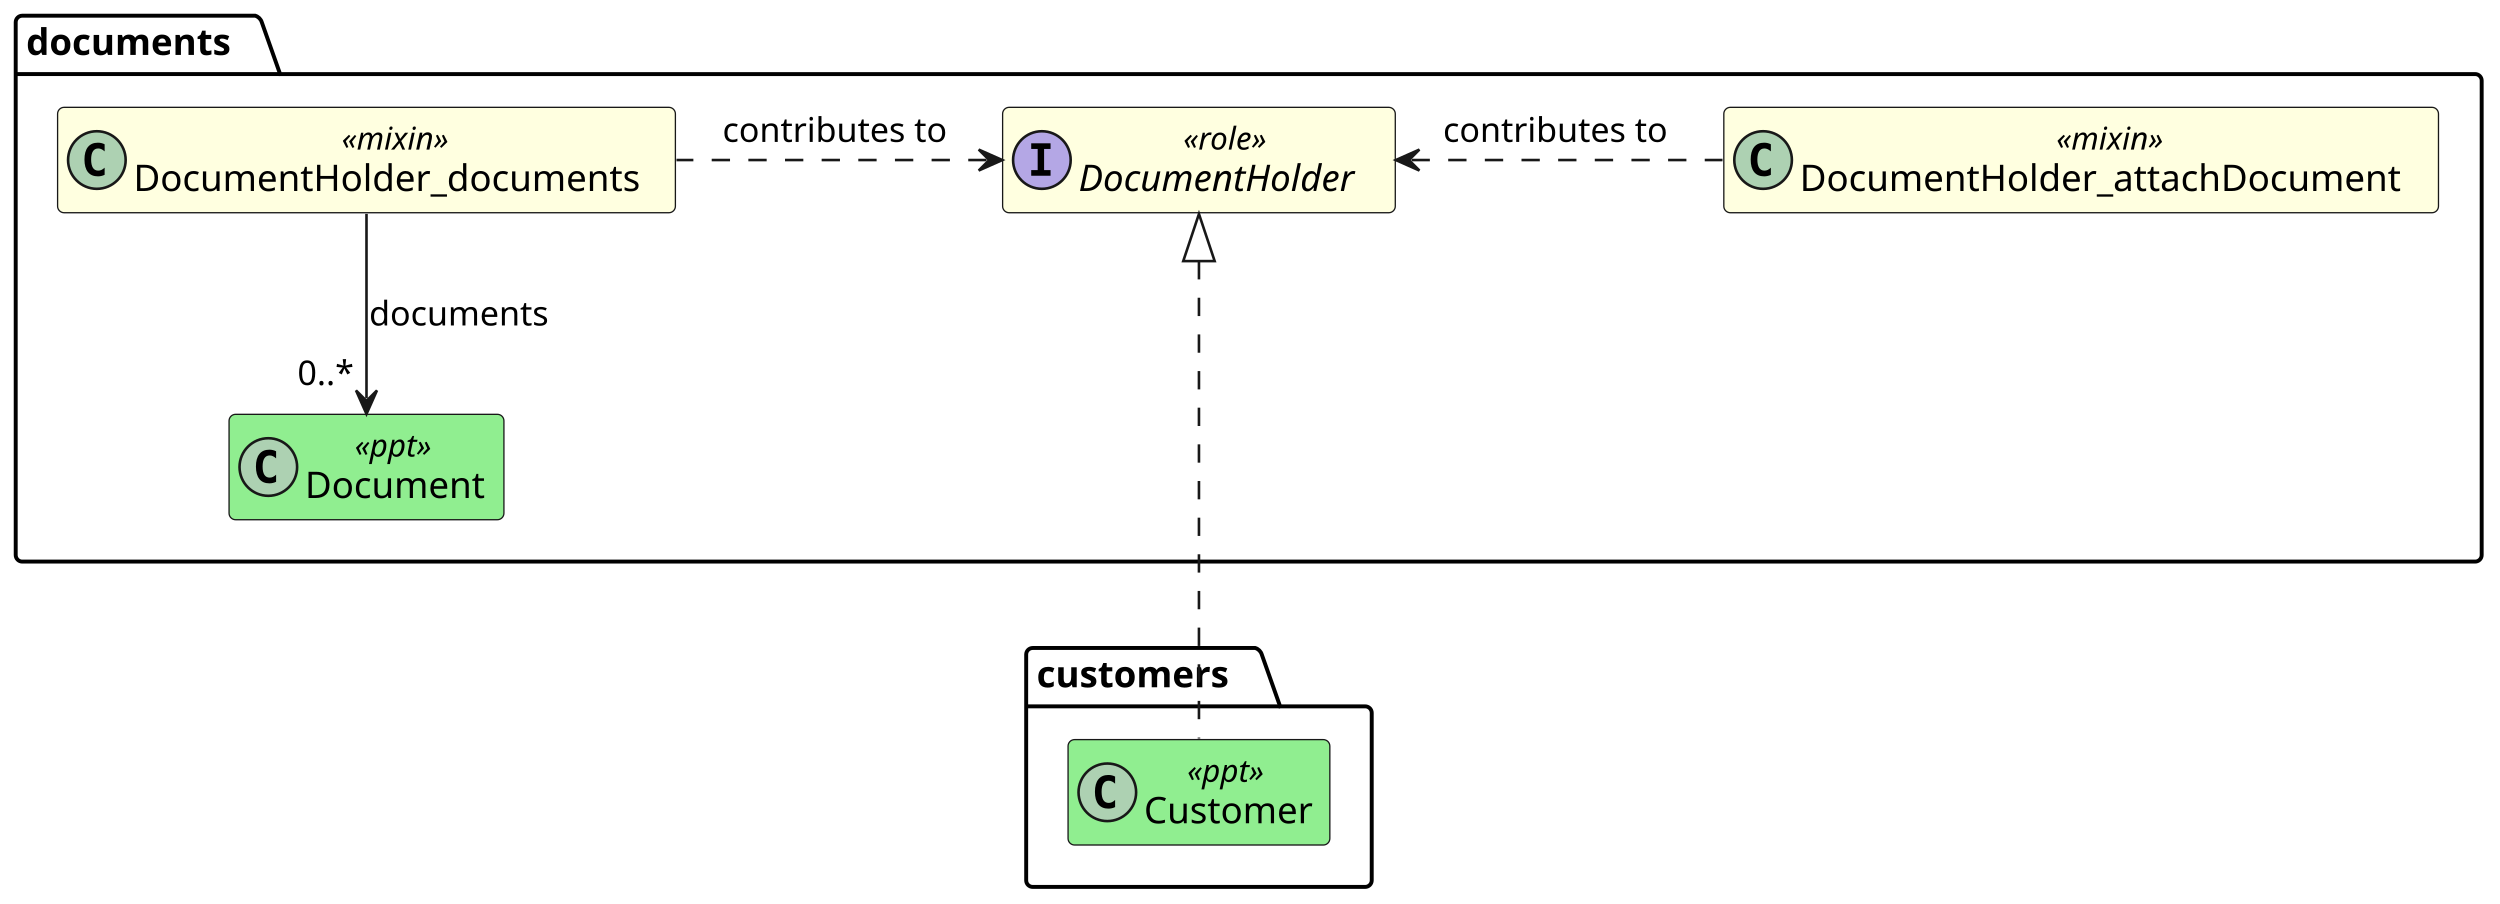
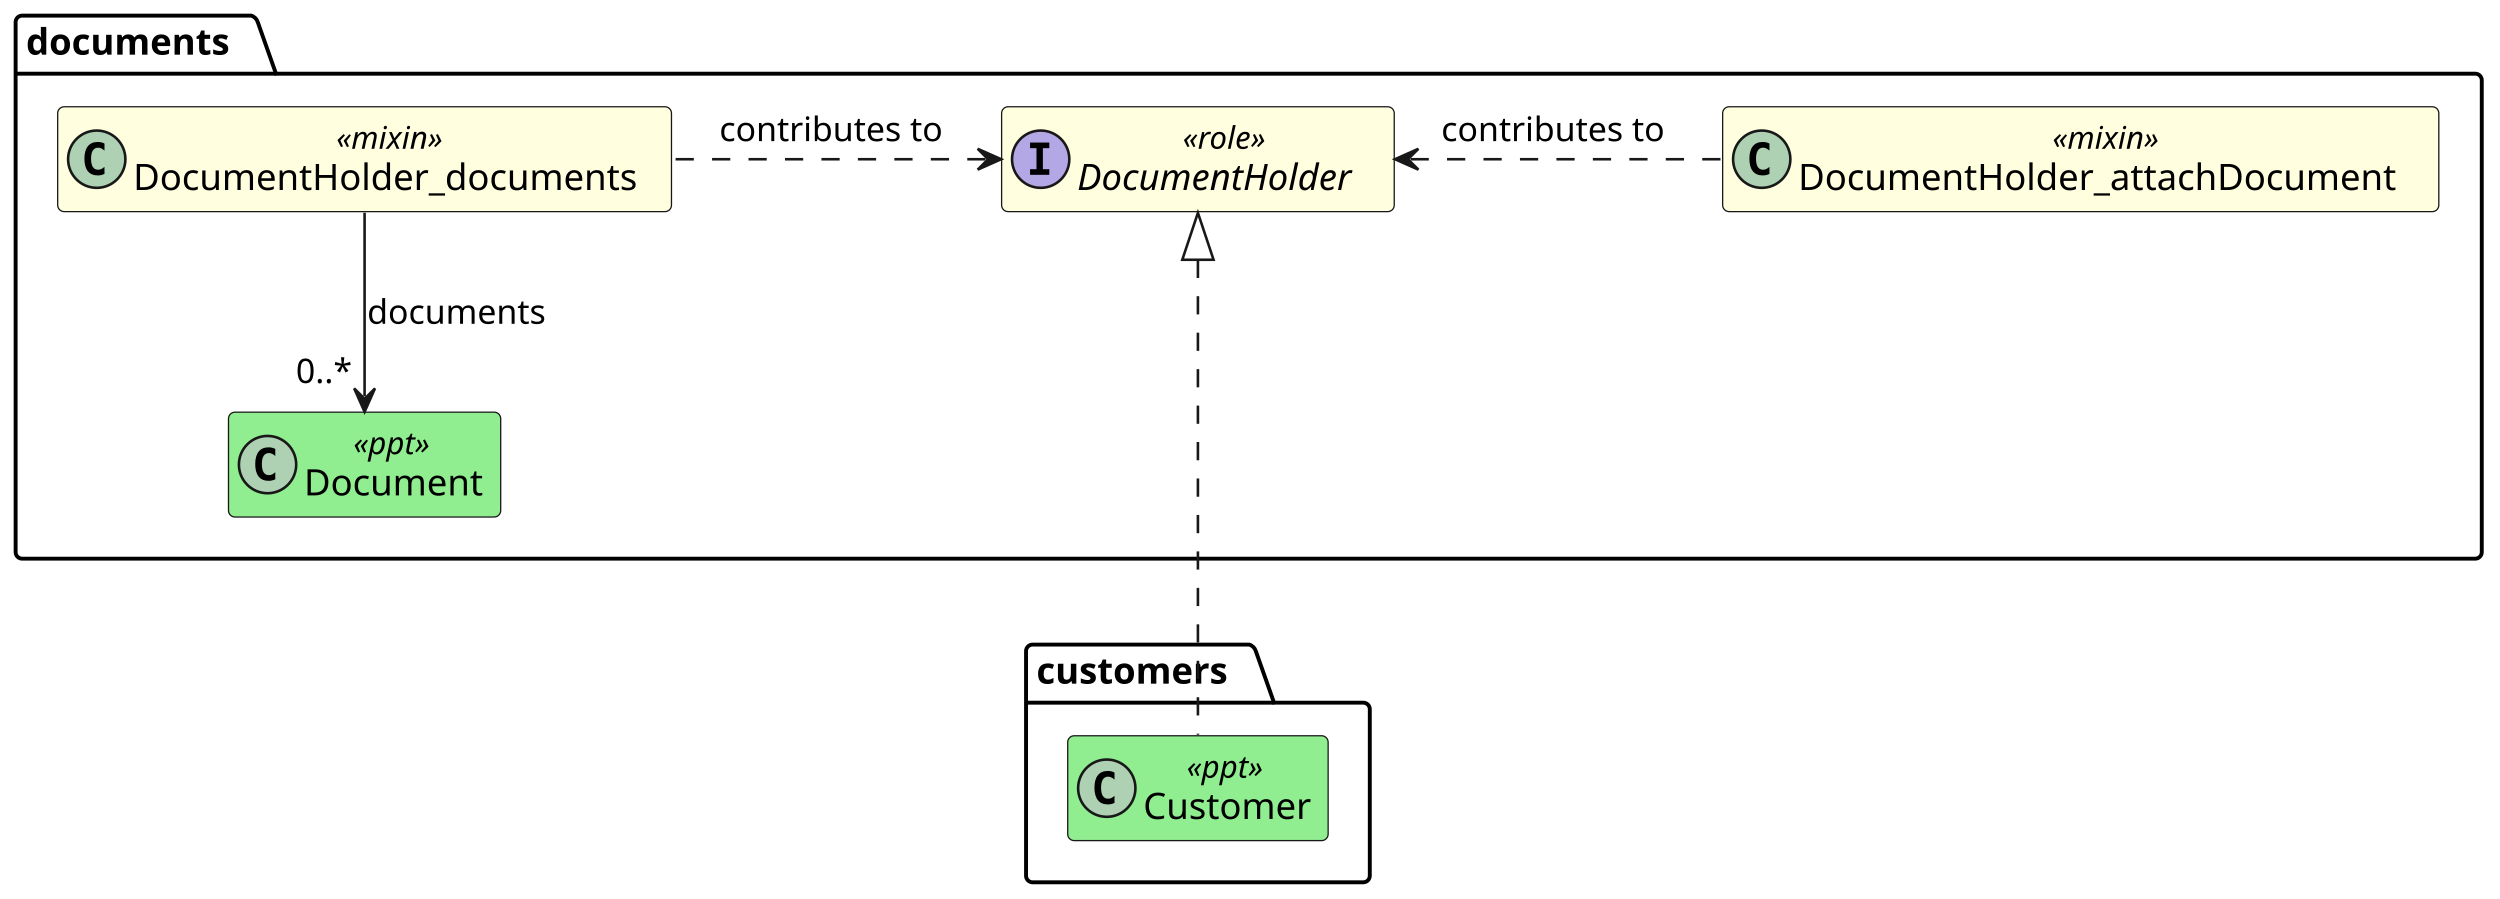
- <svg xmlns="http://www.w3.org/2000/svg" contentStyleType="text/css" height="345px" preserveAspectRatio="none" style="width:955px;height:345px;background:#FFFFFF;" version="1.1" viewBox="0 0 955 345" width="955px" zoomAndPan="magnify">
+ <svg xmlns="http://www.w3.org/2000/svg" contentStyleType="text/css" data-diagram-type="CLASS" height="345px" preserveAspectRatio="none" style="width:960px;height:345px;background:#FFFFFF;" version="1.1" viewBox="0 0 960 345" width="960px" zoomAndPan="magnify">
  <defs />
  <g>
-     <g id="cluster_documents">
-       <path d="M8.5,6 L97.5,6 A3.75,3.75 0 0 1 100,8.5 L107,28.297 L945.5,28.297 A2.5,2.5 0 0 1 948,30.797 L948,212.03 A2.5,2.5 0 0 1 945.5,214.53 L8.5,214.53 A2.5,2.5 0 0 1 6,212.03 L6,8.5 A2.5,2.5 0 0 1 8.5,6 " fill="none" style="stroke:#000000;stroke-width:1.5;" />
-       <line style="stroke:#000000;stroke-width:1.5;" x1="6" x2="107" y1="28.297" y2="28.297" />
-       <text fill="#000000" font-family="sans-serif" font-size="14" font-weight="bold" lengthAdjust="spacing" textLength="88" x="10" y="20.995">documents</text>
+     <g class="cluster" data-entity="documents" data-source-line="19" data-uid="ent0002" id="cluster_documents">
+       <path d="M8.5,6 L96.481,6 A3.75,3.75 0 0 1 98.981,8.5 L105.981,28.297 L950.5,28.297 A2.5,2.5 0 0 1 953,30.797 L953,212.03 A2.5,2.5 0 0 1 950.5,214.53 L8.5,214.53 A2.5,2.5 0 0 1 6,212.03 L6,8.5 A2.5,2.5 0 0 1 8.5,6" fill="none" style="stroke:#000000;stroke-width:1.5;" />
+       <line style="stroke:#000000;stroke-width:1.5;" x1="6" x2="105.981" y1="28.297" y2="28.297" />
+       <text fill="#000000" font-family="sans-serif" font-size="14" font-weight="bold" lengthAdjust="spacing" textLength="86.981" x="10" y="20.995">documents</text>
    </g>
-     <g id="cluster_customers">
-       <path d="M394.5,247.53 L479.5,247.53 A3.75,3.75 0 0 1 482,250.03 L489,269.827 L521.5,269.827 A2.5,2.5 0 0 1 524,272.327 L524,336.3 A2.5,2.5 0 0 1 521.5,338.8 L394.5,338.8 A2.5,2.5 0 0 1 392,336.3 L392,250.03 A2.5,2.5 0 0 1 394.5,247.53 " fill="none" style="stroke:#000000;stroke-width:1.5;" />
-       <line style="stroke:#000000;stroke-width:1.5;" x1="392" x2="489" y1="269.827" y2="269.827" />
-       <text fill="#000000" font-family="sans-serif" font-size="14" font-weight="bold" lengthAdjust="spacing" textLength="84" x="396" y="262.525">customers</text>
+     <g class="cluster" data-entity="customers" data-source-line="29" data-uid="ent0012" id="cluster_customers">
+       <path d="M396.5,247.53 L479.729,247.53 A3.75,3.75 0 0 1 482.229,250.03 L489.229,269.827 L523.5,269.827 A2.5,2.5 0 0 1 526,272.327 L526,336.3 A2.5,2.5 0 0 1 523.5,338.8 L396.5,338.8 A2.5,2.5 0 0 1 394,336.3 L394,250.03 A2.5,2.5 0 0 1 396.5,247.53" fill="none" style="stroke:#000000;stroke-width:1.5;" />
+       <line style="stroke:#000000;stroke-width:1.5;" x1="394" x2="489.229" y1="269.827" y2="269.827" />
+       <text fill="#000000" font-family="sans-serif" font-size="14" font-weight="bold" lengthAdjust="spacing" textLength="82.23" x="398" y="262.525">customers</text>
    </g>
-     <g id="elem_DocumentHolder">
-       <rect codeLine="20" fill="#FFFFE0" height="40.266" id="DocumentHolder" rx="2.5" ry="2.5" style="stroke:#181818;stroke-width:0.5;" width="150" x="383" y="41" />
-       <ellipse cx="398" cy="61.133" fill="#B4A7E5" rx="11" ry="11" style="stroke:#181818;stroke-width:1.0;" />
-       <path d="M393.922,56.898 L393.922,54.742 L401.312,54.742 L401.312,56.898 L398.844,56.898 L398.844,64.977 L401.312,64.977 L401.312,67.133 L393.922,67.133 L393.922,64.977 L396.391,64.977 L396.391,56.898 L393.922,56.898 Z " fill="#000000" />
-       <text fill="#000000" font-family="sans-serif" font-size="12" font-style="italic" lengthAdjust="spacing" textLength="38" x="452" y="57.139">«role»</text>
-       <text fill="#000000" font-family="sans-serif" font-size="14" font-style="italic" lengthAdjust="spacing" textLength="118" x="412" y="72.964">DocumentHolder</text>
+     <g class="entity" data-entity="DocumentHolder" data-source-line="20" data-uid="ent0003" id="entity_DocumentHolder">
+       <rect fill="#FFFFE0" height="40.266" rx="2.5" ry="2.5" style="stroke:#181818;stroke-width:0.5;" width="150.768" x="384.62" y="41" />
+       <ellipse cx="399.62" cy="61.133" fill="#B4A7E5" rx="11" ry="11" style="stroke:#181818;stroke-width:1;" />
+       <path d="M395.542,56.898 L395.542,54.742 L402.933,54.742 L402.933,56.898 L400.464,56.898 L400.464,64.977 L402.933,64.977 L402.933,67.133 L395.542,67.133 L395.542,64.977 L398.011,64.977 L398.011,56.898 L395.542,56.898 Z " fill="#000000" />
+       <text fill="#000000" font-family="sans-serif" font-size="12" font-style="italic" lengthAdjust="spacing" textLength="37.676" x="454.166" y="57.139">«role»</text>
+       <text fill="#000000" font-family="sans-serif" font-size="14" font-style="italic" lengthAdjust="spacing" textLength="118.768" x="413.62" y="72.964">DocumentHolder</text>
    </g>
-     <g id="elem_DocumentHolder_documents">
-       <rect codeLine="21" fill="#FFFFE0" height="40.266" id="DocumentHolder_documents" rx="2.5" ry="2.5" style="stroke:#181818;stroke-width:0.5;" width="236" x="22" y="41" />
-       <ellipse cx="37" cy="61.133" fill="#ADD1B2" rx="11" ry="11" style="stroke:#181818;stroke-width:1.0;" />
-       <path d="M39.969,66.773 Q39.391,67.07 38.75,67.211 Q38.109,67.367 37.406,67.367 Q34.906,67.367 33.578,65.727 Q32.266,64.07 32.266,60.945 Q32.266,57.82 33.578,56.164 Q34.906,54.508 37.406,54.508 Q38.109,54.508 38.75,54.664 Q39.406,54.82 39.969,55.117 L39.969,57.836 Q39.344,57.258 38.75,56.992 Q38.156,56.711 37.531,56.711 Q36.188,56.711 35.5,57.789 Q34.812,58.852 34.812,60.945 Q34.812,63.039 35.5,64.117 Q36.188,65.18 37.531,65.18 Q38.156,65.18 38.75,64.914 Q39.344,64.633 39.969,64.055 L39.969,66.773 Z " fill="#000000" />
-       <text fill="#000000" font-family="sans-serif" font-size="12" font-style="italic" lengthAdjust="spacing" textLength="45" x="130.5" y="57.139">«mixin»</text>
-       <text fill="#000000" font-family="sans-serif" font-size="14" lengthAdjust="spacing" textLength="204" x="51" y="72.964">DocumentHolder_documents</text>
+     <g class="entity" data-entity="DocumentHolder_documents" data-source-line="21" data-uid="ent0004" id="entity_DocumentHolder_documents">
+       <rect fill="#FFFFE0" height="40.266" rx="2.5" ry="2.5" style="stroke:#181818;stroke-width:0.5;" width="235.697" x="22.15" y="41" />
+       <ellipse cx="37.15" cy="61.133" fill="#ADD1B2" rx="11" ry="11" style="stroke:#181818;stroke-width:1;" />
+       <path d="M40.119,66.773 Q39.541,67.07 38.9,67.211 Q38.259,67.367 37.556,67.367 Q35.056,67.367 33.728,65.727 Q32.416,64.07 32.416,60.945 Q32.416,57.82 33.728,56.164 Q35.056,54.508 37.556,54.508 Q38.259,54.508 38.9,54.664 Q39.556,54.82 40.119,55.117 L40.119,57.836 Q39.494,57.258 38.9,56.992 Q38.306,56.711 37.681,56.711 Q36.337,56.711 35.65,57.789 Q34.962,58.852 34.962,60.945 Q34.962,63.039 35.65,64.117 Q36.337,65.18 37.681,65.18 Q38.306,65.18 38.9,64.914 Q39.494,64.633 40.119,64.055 L40.119,66.773 Z " fill="#000000" />
+       <text fill="#000000" font-family="sans-serif" font-size="12" font-style="italic" lengthAdjust="spacing" textLength="47.748" x="129.125" y="57.139">«mixin»</text>
+       <text fill="#000000" font-family="sans-serif" font-size="14" lengthAdjust="spacing" textLength="203.697" x="51.15" y="72.964">DocumentHolder_documents</text>
    </g>
-     <g id="elem_DocumentHolder_attachDocument">
-       <rect codeLine="22" fill="#FFFFE0" height="40.266" id="DocumentHolder_attachDocument" rx="2.5" ry="2.5" style="stroke:#181818;stroke-width:0.5;" width="273" x="658.5" y="41" />
-       <ellipse cx="673.5" cy="61.133" fill="#ADD1B2" rx="11" ry="11" style="stroke:#181818;stroke-width:1.0;" />
-       <path d="M676.469,66.773 Q675.891,67.07 675.25,67.211 Q674.609,67.367 673.906,67.367 Q671.406,67.367 670.078,65.727 Q668.766,64.07 668.766,60.945 Q668.766,57.82 670.078,56.164 Q671.406,54.508 673.906,54.508 Q674.609,54.508 675.25,54.664 Q675.906,54.82 676.469,55.117 L676.469,57.836 Q675.844,57.258 675.25,56.992 Q674.656,56.711 674.031,56.711 Q672.688,56.711 672,57.789 Q671.312,58.852 671.312,60.945 Q671.312,63.039 672,64.117 Q672.688,65.18 674.031,65.18 Q674.656,65.18 675.25,64.914 Q675.844,64.633 676.469,64.055 L676.469,66.773 Z " fill="#000000" />
-       <text fill="#000000" font-family="sans-serif" font-size="12" font-style="italic" lengthAdjust="spacing" textLength="45" x="785.5" y="57.139">«mixin»</text>
-       <text fill="#000000" font-family="sans-serif" font-size="14" lengthAdjust="spacing" textLength="241" x="687.5" y="72.964">DocumentHolder_attachDocument</text>
+     <g class="entity" data-entity="DocumentHolder_attachDocument" data-source-line="22" data-uid="ent0005" id="entity_DocumentHolder_attachDocument">
+       <rect fill="#FFFFE0" height="40.266" rx="2.5" ry="2.5" style="stroke:#181818;stroke-width:0.5;" width="275.004" x="661.5" y="41" />
+       <ellipse cx="676.5" cy="61.133" fill="#ADD1B2" rx="11" ry="11" style="stroke:#181818;stroke-width:1;" />
+       <path d="M679.469,66.773 Q678.891,67.07 678.25,67.211 Q677.609,67.367 676.906,67.367 Q674.406,67.367 673.078,65.727 Q671.766,64.07 671.766,60.945 Q671.766,57.82 673.078,56.164 Q674.406,54.508 676.906,54.508 Q677.609,54.508 678.25,54.664 Q678.906,54.82 679.469,55.117 L679.469,57.836 Q678.844,57.258 678.25,56.992 Q677.656,56.711 677.031,56.711 Q675.688,56.711 675,57.789 Q674.312,58.852 674.312,60.945 Q674.312,63.039 675,64.117 Q675.688,65.18 677.031,65.18 Q677.656,65.18 678.25,64.914 Q678.844,64.633 679.469,64.055 L679.469,66.773 Z " fill="#000000" />
+       <text fill="#000000" font-family="sans-serif" font-size="12" font-style="italic" lengthAdjust="spacing" textLength="47.748" x="788.128" y="57.139">«mixin»</text>
+       <text fill="#000000" font-family="sans-serif" font-size="14" lengthAdjust="spacing" textLength="243.004" x="690.5" y="72.964">DocumentHolder_attachDocument</text>
    </g>
-     <g id="elem_Document">
-       <rect codeLine="23" fill="#90EE90" height="40.266" id="Document" rx="2.5" ry="2.5" style="stroke:#181818;stroke-width:0.5;" width="105" x="87.5" y="158.27" />
-       <ellipse cx="102.5" cy="178.403" fill="#ADD1B2" rx="11" ry="11" style="stroke:#181818;stroke-width:1.0;" />
-       <path d="M105.469,184.043 Q104.891,184.34 104.25,184.481 Q103.609,184.637 102.906,184.637 Q100.406,184.637 99.078,182.997 Q97.766,181.34 97.766,178.215 Q97.766,175.09 99.078,173.434 Q100.406,171.778 102.906,171.778 Q103.609,171.778 104.25,171.934 Q104.906,172.09 105.469,172.387 L105.469,175.106 Q104.844,174.528 104.25,174.262 Q103.656,173.981 103.031,173.981 Q101.688,173.981 101,175.059 Q100.312,176.122 100.312,178.215 Q100.312,180.309 101,181.387 Q101.688,182.45 103.031,182.45 Q103.656,182.45 104.25,182.184 Q104.844,181.903 105.469,181.325 L105.469,184.043 Z " fill="#000000" />
-       <text fill="#000000" font-family="sans-serif" font-size="12" font-style="italic" lengthAdjust="spacing" textLength="35" x="135.5" y="174.409">«ppt»</text>
-       <text fill="#000000" font-family="sans-serif" font-size="14" lengthAdjust="spacing" textLength="73" x="116.5" y="190.234">Document</text>
+     <g class="entity" data-entity="Document" data-source-line="23" data-uid="ent0006" id="entity_Document">
+       <rect fill="#90EE90" height="40.266" rx="2.5" ry="2.5" style="stroke:#181818;stroke-width:0.5;" width="104.529" x="87.74" y="158.27" />
+       <ellipse cx="102.74" cy="178.403" fill="#ADD1B2" rx="11" ry="11" style="stroke:#181818;stroke-width:1;" />
+       <path d="M105.709,184.043 Q105.131,184.34 104.49,184.481 Q103.849,184.637 103.146,184.637 Q100.646,184.637 99.318,182.997 Q98.006,181.34 98.006,178.215 Q98.006,175.09 99.318,173.434 Q100.646,171.778 103.146,171.778 Q103.849,171.778 104.49,171.934 Q105.146,172.09 105.709,172.387 L105.709,175.106 Q105.084,174.528 104.49,174.262 Q103.896,173.981 103.271,173.981 Q101.927,173.981 101.24,175.059 Q100.552,176.122 100.552,178.215 Q100.552,180.309 101.24,181.387 Q101.927,182.45 103.271,182.45 Q103.896,182.45 104.49,182.184 Q105.084,181.903 105.709,181.325 L105.709,184.043 Z " fill="#000000" />
+       <text fill="#000000" font-family="sans-serif" font-size="12" font-style="italic" lengthAdjust="spacing" textLength="34.623" x="135.693" y="174.409">«ppt»</text>
+       <text fill="#000000" font-family="sans-serif" font-size="14" lengthAdjust="spacing" textLength="72.529" x="116.74" y="190.234">Document</text>
    </g>
-     <g id="elem_Customer">
-       <rect codeLine="30" fill="#90EE90" height="40.266" id="Customer" rx="2.5" ry="2.5" style="stroke:#181818;stroke-width:0.5;" width="100" x="408" y="282.53" />
-       <ellipse cx="423" cy="302.663" fill="#ADD1B2" rx="11" ry="11" style="stroke:#181818;stroke-width:1.0;" />
-       <path d="M425.969,308.303 Q425.391,308.6 424.75,308.741 Q424.109,308.897 423.406,308.897 Q420.906,308.897 419.578,307.257 Q418.266,305.6 418.266,302.475 Q418.266,299.35 419.578,297.694 Q420.906,296.038 423.406,296.038 Q424.109,296.038 424.75,296.194 Q425.406,296.35 425.969,296.647 L425.969,299.366 Q425.344,298.788 424.75,298.522 Q424.156,298.241 423.531,298.241 Q422.188,298.241 421.5,299.319 Q420.812,300.382 420.812,302.475 Q420.812,304.569 421.5,305.647 Q422.188,306.71 423.531,306.71 Q424.156,306.71 424.75,306.444 Q425.344,306.163 425.969,305.585 L425.969,308.303 Z " fill="#000000" />
-       <text fill="#000000" font-family="sans-serif" font-size="12" font-style="italic" lengthAdjust="spacing" textLength="35" x="453.5" y="298.669">«ppt»</text>
-       <text fill="#000000" font-family="sans-serif" font-size="14" lengthAdjust="spacing" textLength="68" x="437" y="314.494">Customer</text>
+     <g class="entity" data-entity="Customer" data-source-line="30" data-uid="ent0013" id="entity_Customer">
+       <rect fill="#90EE90" height="40.266" rx="2.5" ry="2.5" style="stroke:#181818;stroke-width:0.5;" width="100.004" x="410" y="282.53" />
+       <ellipse cx="425" cy="302.663" fill="#ADD1B2" rx="11" ry="11" style="stroke:#181818;stroke-width:1;" />
+       <path d="M427.969,308.303 Q427.391,308.6 426.75,308.741 Q426.109,308.897 425.406,308.897 Q422.906,308.897 421.578,307.257 Q420.266,305.6 420.266,302.475 Q420.266,299.35 421.578,297.694 Q422.906,296.038 425.406,296.038 Q426.109,296.038 426.75,296.194 Q427.406,296.35 427.969,296.647 L427.969,299.366 Q427.344,298.788 426.75,298.522 Q426.156,298.241 425.531,298.241 Q424.188,298.241 423.5,299.319 Q422.812,300.382 422.812,302.475 Q422.812,304.569 423.5,305.647 Q424.188,306.71 425.531,306.71 Q426.156,306.71 426.75,306.444 Q427.344,306.163 427.969,305.585 L427.969,308.303 Z " fill="#000000" />
+       <text fill="#000000" font-family="sans-serif" font-size="12" font-style="italic" lengthAdjust="spacing" textLength="34.623" x="455.69" y="298.669">«ppt»</text>
+       <text fill="#000000" font-family="sans-serif" font-size="14" lengthAdjust="spacing" textLength="68.004" x="439" y="314.494">Customer</text>
    </g>
-     <g id="link_DocumentHolder_documents_Document">
-       <path codeLine="25" d="M140,81.69 C140,103.01 140,130.93 140,152.14 " fill="none" id="DocumentHolder_documents-to-Document" style="stroke:#181818;stroke-width:1.0;" />
-       <polygon fill="#181818" points="140,158.14,144,149.14,140,153.14,136,149.14,140,158.14" style="stroke:#181818;stroke-width:1.0;" />
-       <text fill="#000000" font-family="sans-serif" font-size="13" lengthAdjust="spacing" textLength="72" x="141" y="124.337">documents</text>
-       <text fill="#000000" font-family="sans-serif" font-size="13" lengthAdjust="spacing" textLength="23" x="113.622" y="147.071">0..*</text>
+     <g class="link" data-entity-1="DocumentHolder_documents" data-entity-2="Document" data-source-line="25" data-uid="lnk7" id="link_DocumentHolder_documents_Document">
+       <path codeLine="25" d="M140,81.69 C140,103.01 140,130.93 140,152.14" fill="none" id="DocumentHolder_documents-to-Document" style="stroke:#181818;stroke-width:1;" />
+       <polygon fill="#181818" points="140,158.14,144,149.14,140,153.14,136,149.14,140,158.14" style="stroke:#181818;stroke-width:1;" />
+       <text fill="#000000" font-family="sans-serif" font-size="13" lengthAdjust="spacing" textLength="72.363" x="141" y="124.337">documents</text>
+       <text fill="#000000" font-family="sans-serif" font-size="13" lengthAdjust="spacing" textLength="23.036" x="113.626" y="147.071">0..*</text>
    </g>
-     <g id="link_DocumentHolder_DocumentHolder_documents">
-       <path codeLine="26" d="M376.87,61.14 C339.75,61.14 300.09,61.14 258.41,61.14 " fill="none" id="DocumentHolder-backto-DocumentHolder_documents" style="stroke:#181818;stroke-width:1.0;stroke-dasharray:7.0,7.0;" />
-       <polygon fill="#181818" points="382.87,61.14,373.87,57.14,377.87,61.14,373.87,65.14,382.87,61.14" style="stroke:#181818;stroke-width:1.0;" />
-       <text fill="#000000" font-family="sans-serif" font-size="13" lengthAdjust="spacing" textLength="89" x="276" y="54.207">contributes to</text>
+     <g class="link" data-entity-1="DocumentHolder" data-entity-2="DocumentHolder_documents" data-source-line="26" data-uid="lnk9" id="link_DocumentHolder_DocumentHolder_documents">
+       <path codeLine="26" d="M378.43,61.14 C340.8,61.14 300.44,61.14 258.25,61.14" fill="none" id="DocumentHolder-backto-DocumentHolder_documents" style="stroke:#181818;stroke-width:1;stroke-dasharray:7.0,7.0;" />
+       <polygon fill="#181818" points="384.43,61.14,375.43,57.14,379.43,61.14,375.43,65.14,384.43,61.14" style="stroke:#181818;stroke-width:1;" />
+       <text fill="#000000" font-family="sans-serif" font-size="13" lengthAdjust="spacing" textLength="90.936" x="276.23" y="54.207">contributes to</text>
    </g>
-     <g id="link_DocumentHolder_DocumentHolder_attachDocument">
-       <path codeLine="27" d="M539.21,61.14 C575.97,61.14 615.38,61.14 658,61.14 " fill="none" id="DocumentHolder-backto-DocumentHolder_attachDocument" style="stroke:#181818;stroke-width:1.0;stroke-dasharray:7.0,7.0;" />
-       <polygon fill="#181818" points="533.21,61.14,542.21,65.14,538.21,61.14,542.21,57.14,533.21,61.14" style="stroke:#181818;stroke-width:1.0;" />
-       <text fill="#000000" font-family="sans-serif" font-size="13" lengthAdjust="spacing" textLength="89" x="551.25" y="54.207">contributes to</text>
+     <g class="link" data-entity-1="DocumentHolder" data-entity-2="DocumentHolder_attachDocument" data-source-line="27" data-uid="lnk11" id="link_DocumentHolder_DocumentHolder_attachDocument">
+       <path codeLine="27" d="M541.66,61.14 C578.64,61.14 618.32,61.14 661.19,61.14" fill="none" id="DocumentHolder-backto-DocumentHolder_attachDocument" style="stroke:#181818;stroke-width:1;stroke-dasharray:7.0,7.0;" />
+       <polygon fill="#181818" points="535.66,61.14,544.66,65.14,540.66,61.14,544.66,57.14,535.66,61.14" style="stroke:#181818;stroke-width:1;" />
+       <text fill="#000000" font-family="sans-serif" font-size="13" lengthAdjust="spacing" textLength="90.936" x="553.44" y="54.207">contributes to</text>
    </g>
-     <g id="link_DocumentHolder_Customer">
-       <path codeLine="32" d="M458,99.74 C458,144.77 458,237.17 458,282.13 " fill="none" id="DocumentHolder-backto-Customer" style="stroke:#181818;stroke-width:1.0;stroke-dasharray:7.0,7.0;" />
-       <polygon fill="none" points="458,81.74,452,99.74,464,99.74,458,81.74" style="stroke:#181818;stroke-width:1.0;" />
+     <g class="link" data-entity-1="DocumentHolder" data-entity-2="Customer" data-source-line="32" data-uid="lnk15" id="link_DocumentHolder_Customer">
+       <path codeLine="32" d="M460,99.74 C460,144.77 460,237.17 460,282.13" fill="none" id="DocumentHolder-backto-Customer" style="stroke:#181818;stroke-width:1;stroke-dasharray:7.0,7.0;" />
+       <polygon fill="none" points="460,81.74,454,99.74,466,99.74,460,81.74" style="stroke:#181818;stroke-width:1;" />
    </g>
  </g>
</svg>
